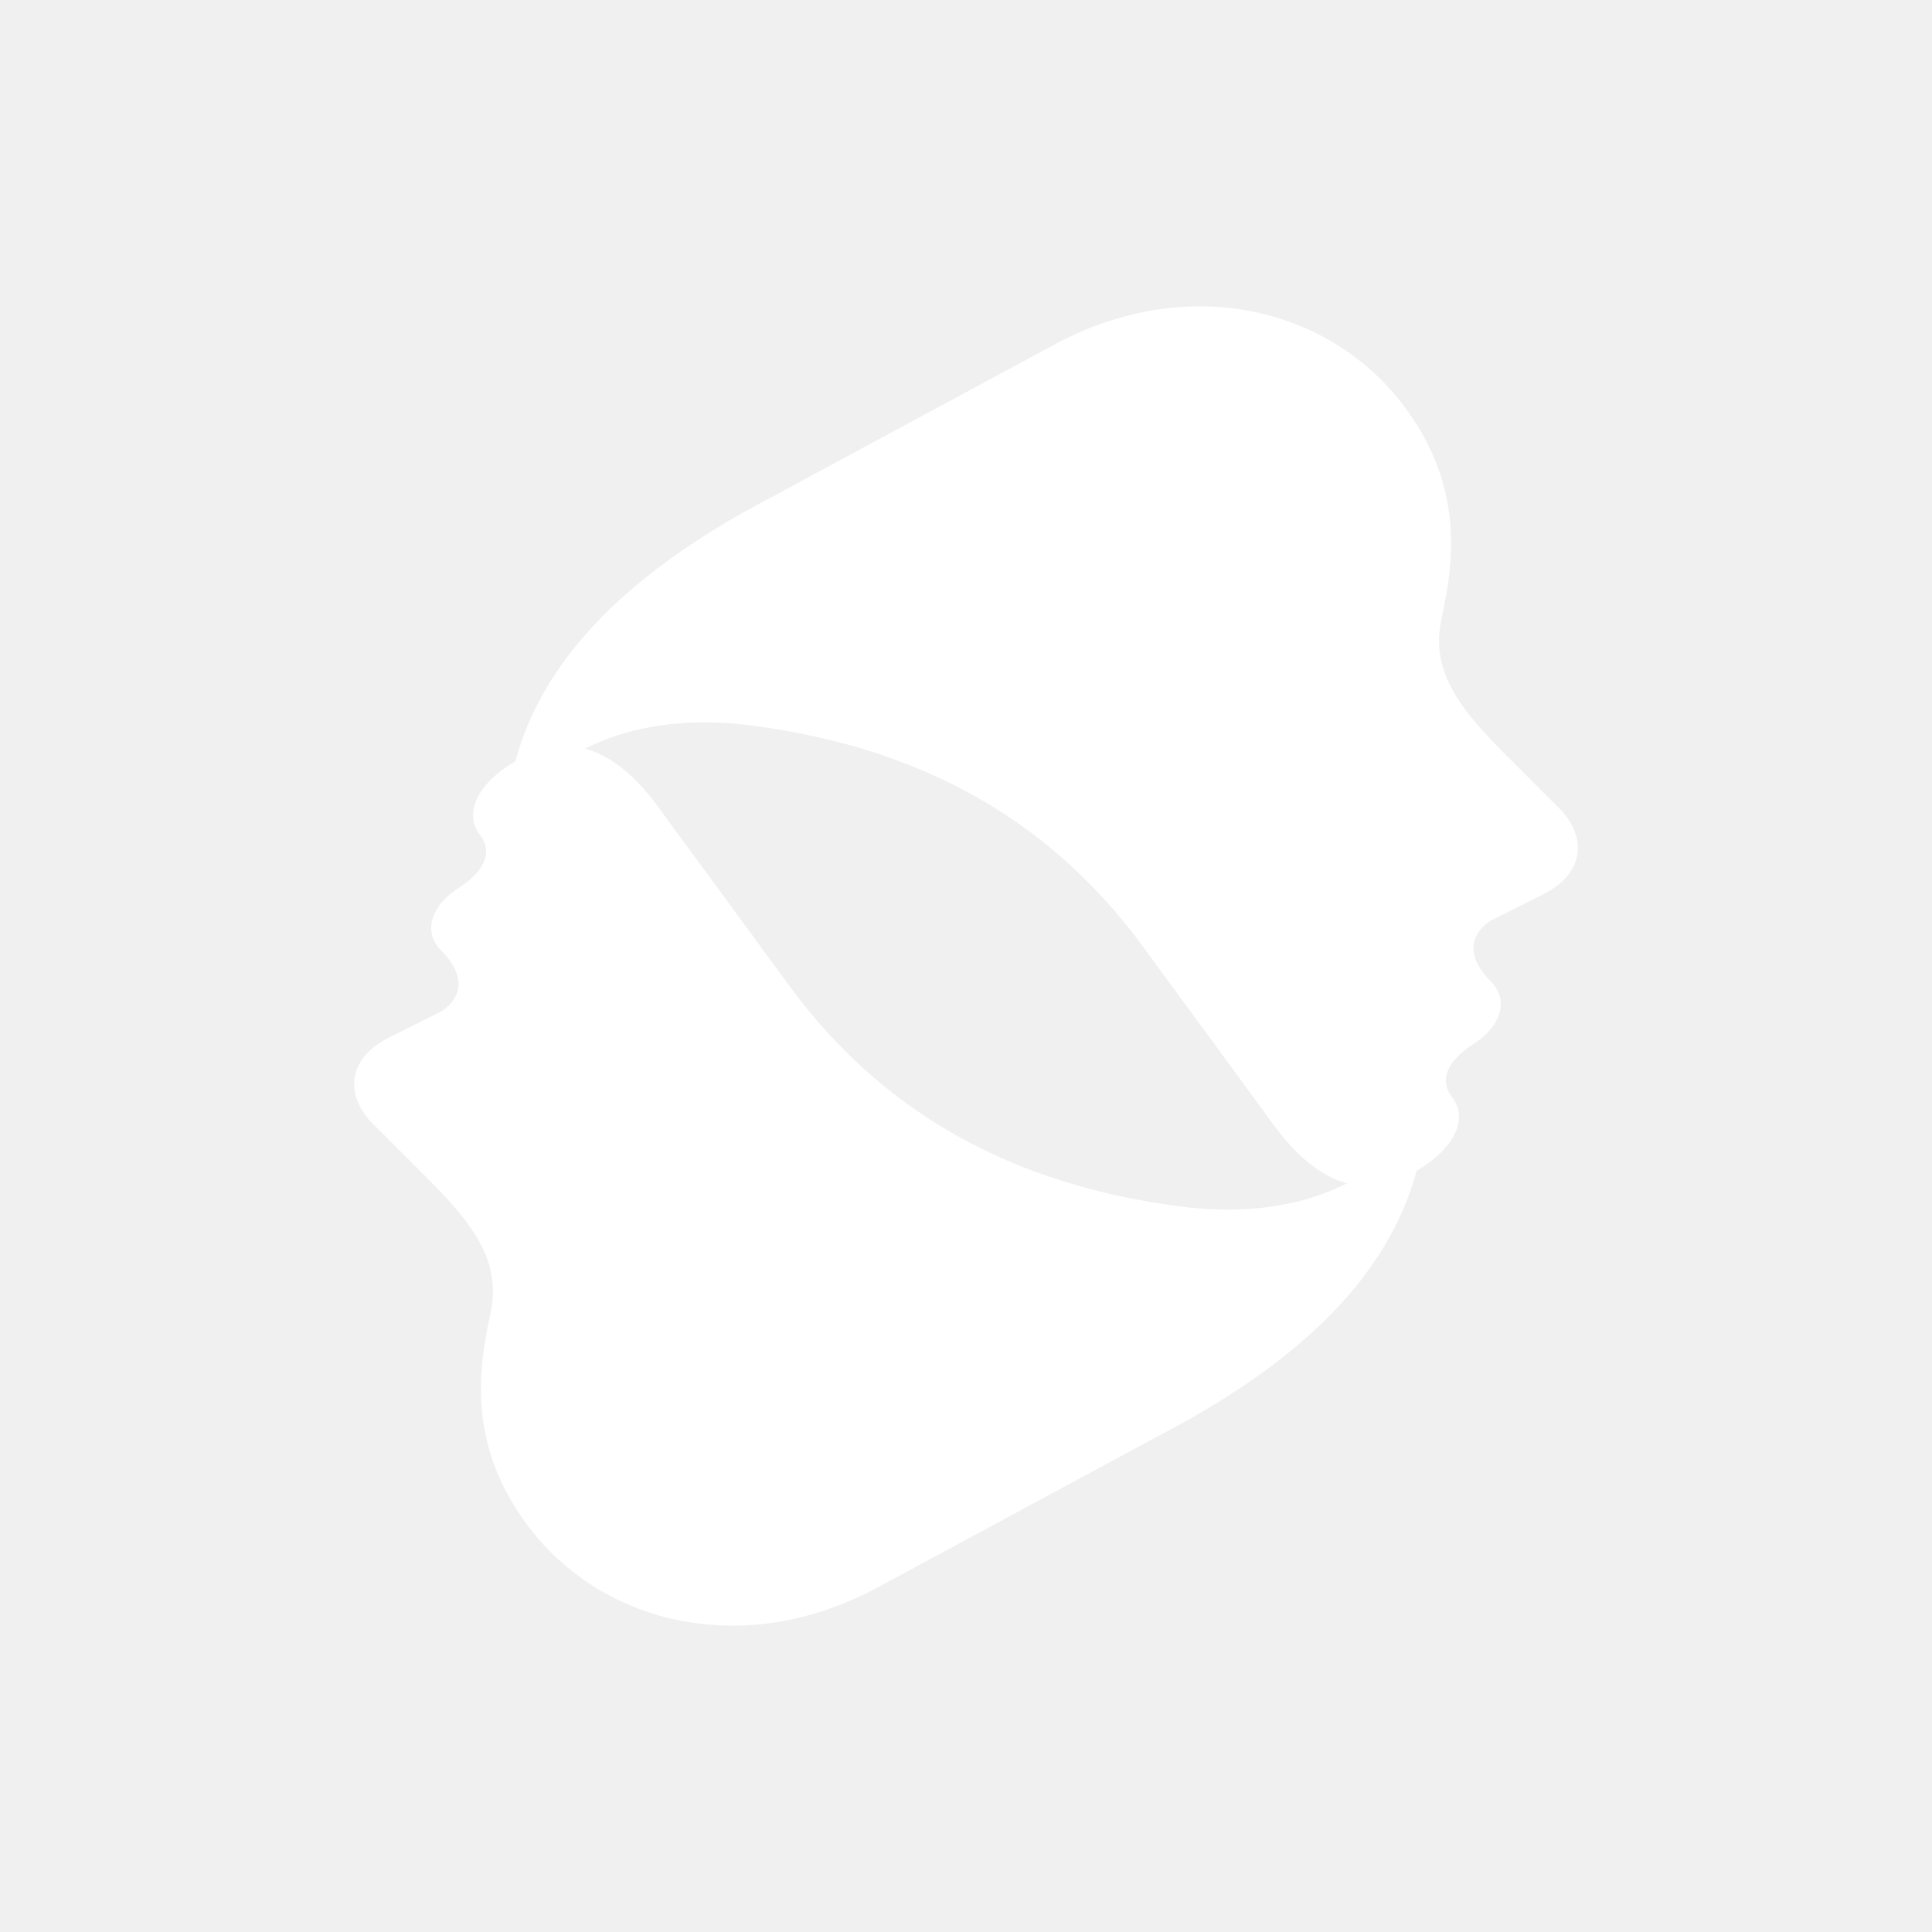
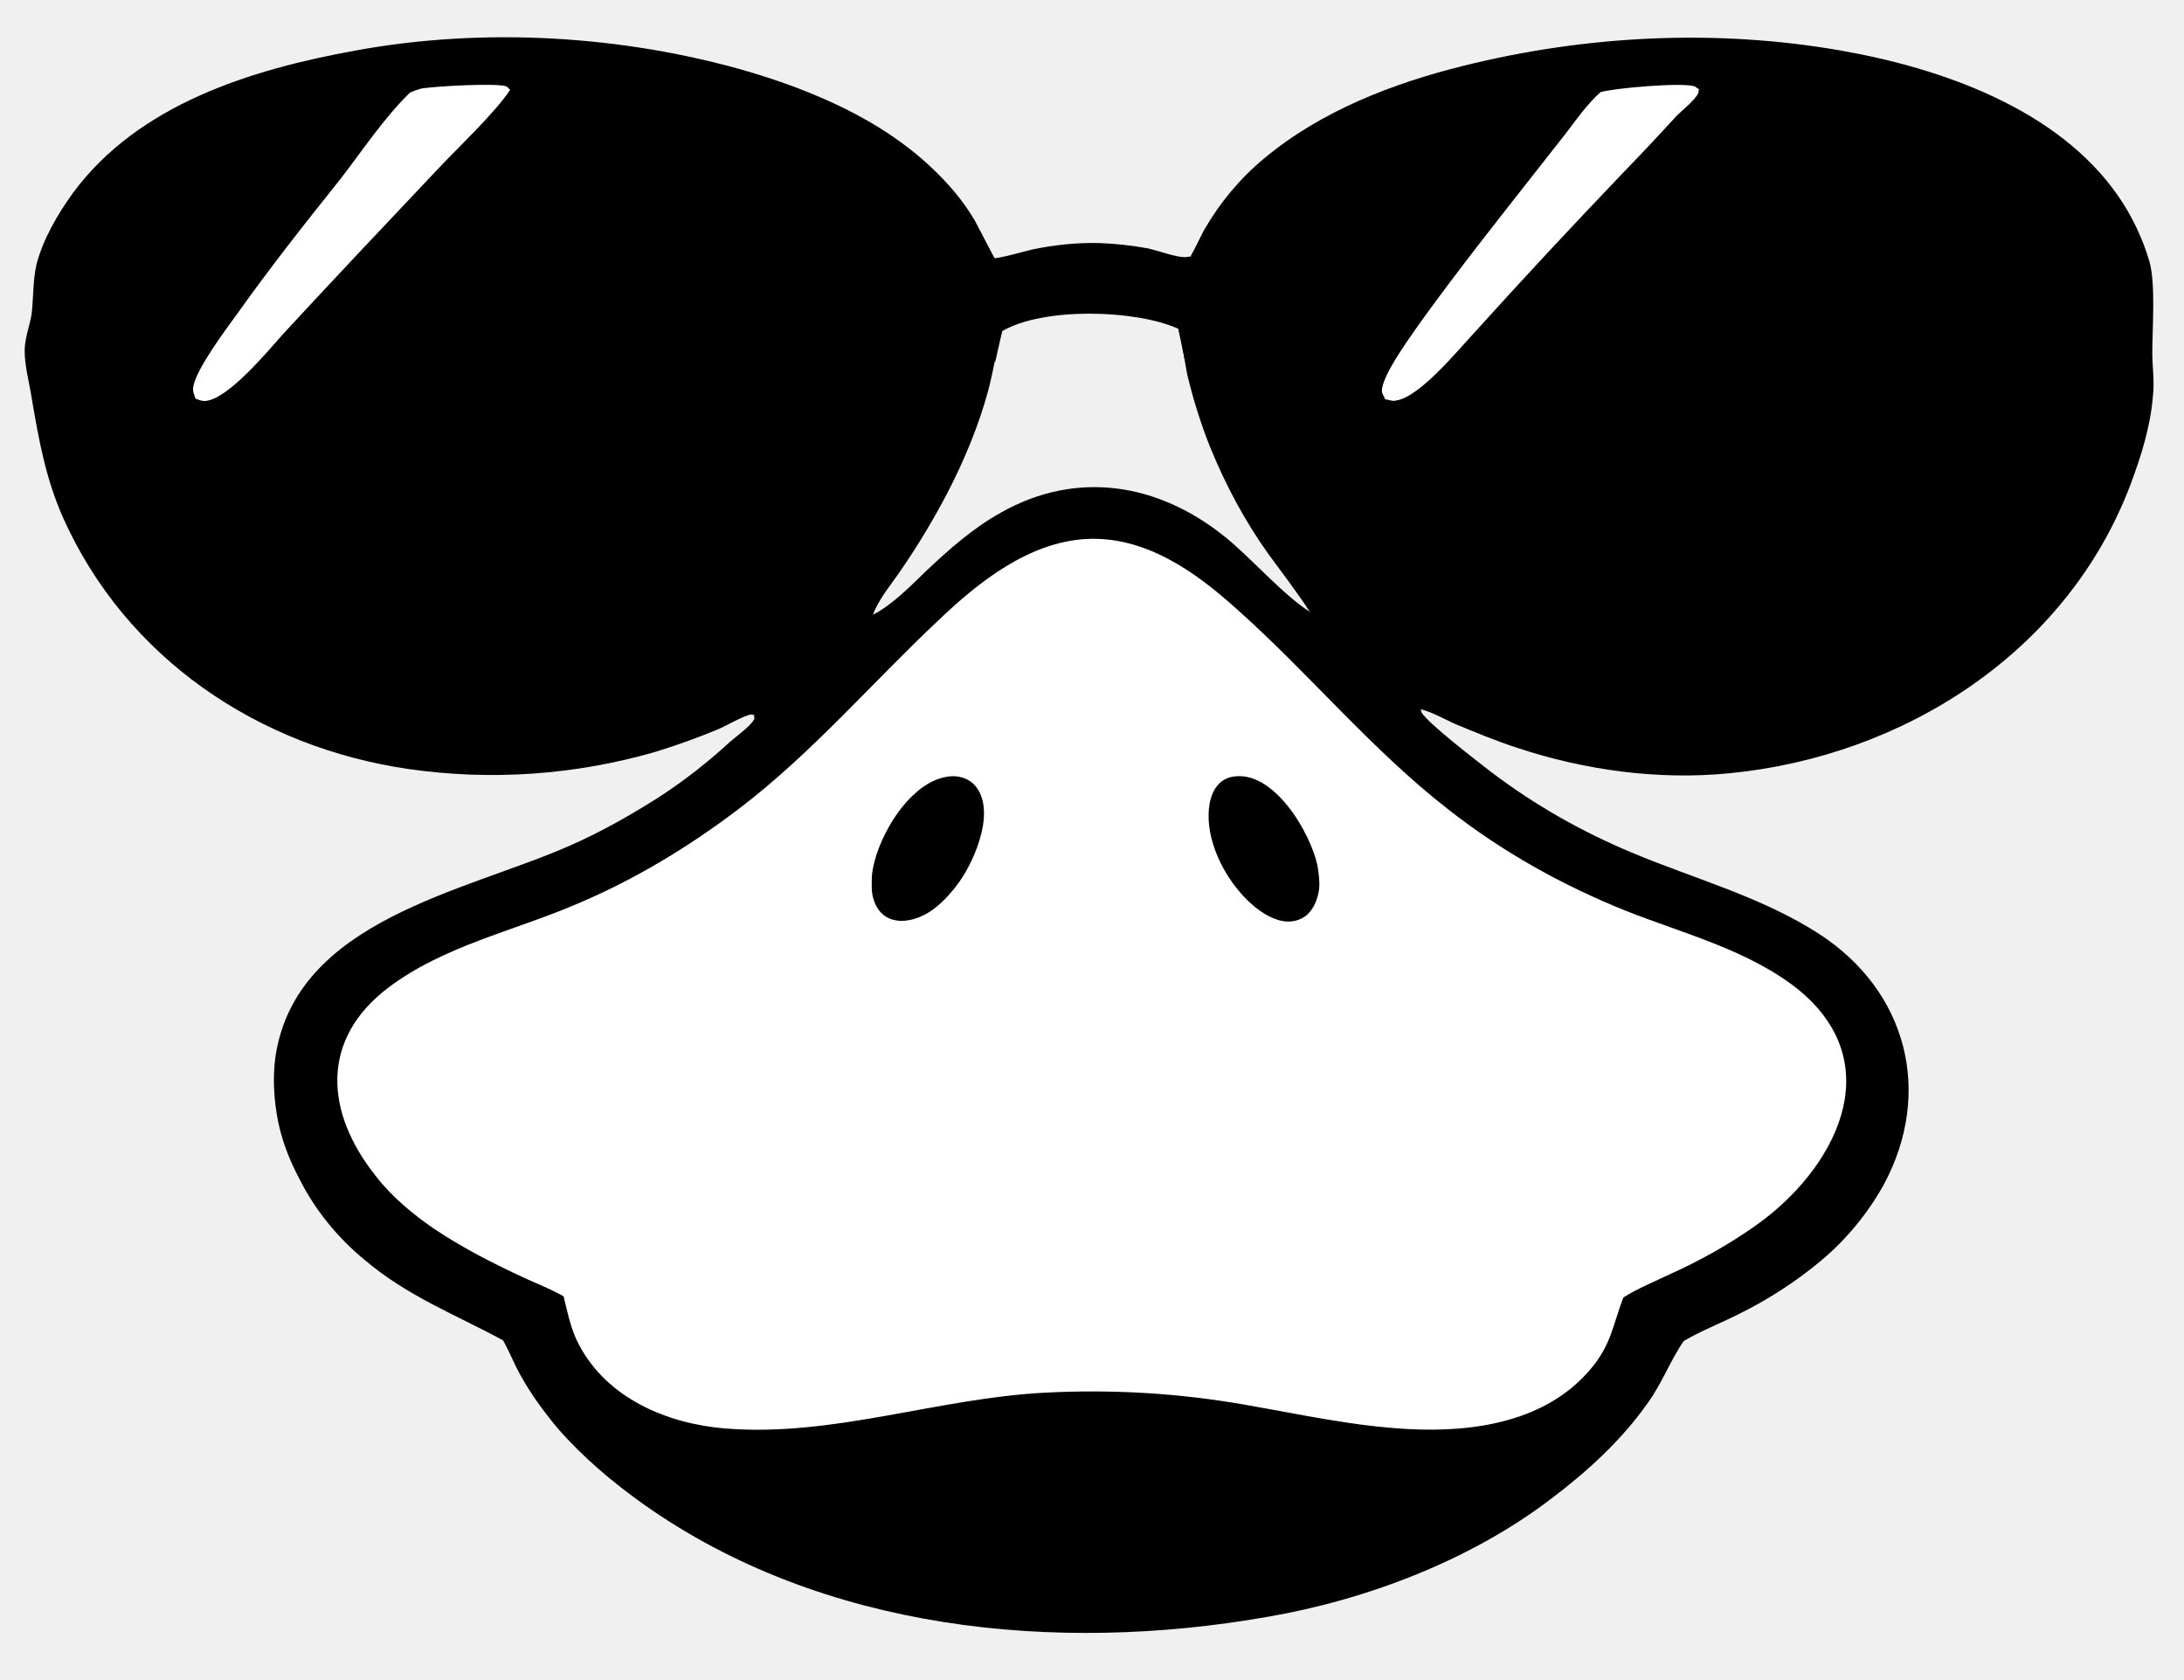
- <svg xmlns="http://www.w3.org/2000/svg" viewBox="0 0 512 512" fill="none">
-   <path fill="#FFFFFF" d="M134 218C136 180 164 153 204 132L280 91C314 73 350 81 370 105C389 128 385 150 382 164C379 178 387 188 399 200L414 215C421 223 419 232 409 237L395 244C389 248 389 254 395 260C400 265 398 272 390 277C384 281 381 286 385 291C390 298 383 307 372 312C357 319 345 309 336 296L303 251C276 214 239 197 197 192C169 189 146 198 134 218Z" />
-   <path fill="#FFFFFF" d="M378 294C376 332 348 359 308 380L232 421C198 439 162 431 142 407C123 384 127 362 130 348C133 334 125 324 113 312L98 297C91 289 93 280 103 275L117 268C123 264 123 258 117 252C112 247 114 240 122 235C128 231 131 226 127 221C122 214 129 205 140 200C155 193 167 203 176 216L209 261C236 298 273 315 315 320C343 323 366 314 378 294Z" />
+ <svg xmlns="http://www.w3.org/2000/svg" viewBox="70 134 372 286" role="img" aria-label="Morpho">
+   <path fill="#000" d="M155.7 362.3C156.5 363.8 157.2 365.3 157.9 366.8C159.8 370.6 162.4 374.2 165.1 377.4C169.4 382.3 174.4 386.5 179.6 390.2C210.1 411.8 249.9 415.7 285.8 409.4C302.8 406.5 320.6 399.7 334.3 389.2C340.4 384.6 346.3 379.2 350.7 372.9C353.1 369.6 354.5 365.7 356.8 362.4L346.5 355C344.7 359.7 344.5 362.9 341 367.1C333.4 376.2 321 378 309.8 377.4C300.5 376.9 291.5 374.9 282.3 373.3C271 371.3 259.5 370.6 248.1 371.2C229.8 372.1 211.9 378.8 193.5 377.3C183.7 376.5 173.4 372.2 168.6 363C167.2 360.4 166.7 357.6 166 354.8L155.7 362.3Z" />
+   <path fill="#000" d="M198.5 255.8C198.4 256 198.5 256.2 198.5 256.4C198 257.6 195.4 259.4 194.4 260.3C190.6 263.8 186.5 267 182.2 269.8C177.3 272.9 172.2 275.8 166.9 278.1C149.2 285.9 120.3 290.7 116.9 314.1C116.5 317.2 116.6 320.3 117.1 323.5C117.7 327.5 119.1 331.2 121 334.8C123.6 340 127.5 344.8 132 348.5C139.4 354.8 147.4 357.8 155.7 362.3C157.8 363.5 160.2 364.1 162.4 365C162.5 365.1 162.7 365.8 162.7 365.8C163.9 368.1 165.4 370.3 167.2 372.2C171.3 376.8 176.8 379.9 182.6 381.8C195.1 385.8 208.3 383.5 220.8 381.6C236.3 379.1 247.8 377 264.4 377.7C285.2 378.5 305.8 387.5 326.6 382.7C333.5 381.1 339.6 377.8 344.5 372.8C346.5 370.9 348.1 368.6 349.3 366.1C349.4 365.9 350 364.4 350.2 364.3C352.4 363.6 354.7 363.4 356.8 362.4C359.7 360.7 363 359.4 366 357.9C371.1 355.4 375.9 352.3 380.2 348.7C384.5 345.1 388.2 340.6 390.9 335.7C399.3 320 394.8 302.8 379.9 293.1C370 286.7 358.6 283.7 347.9 279.2C339.3 275.6 331.4 271.1 324 265.5C321.8 263.8 313.2 257.2 312.1 255.3C312 255.1 312.1 254.9 312 254.8C304.8 248.5 300.1 244.7 293.1 238.2C288.5 235.3 283.2 229.1 278.6 225.4C267.3 216.3 253.4 214 240.5 221.3C235.8 223.9 231.6 227.6 227.7 231.3C225 233.9 222 237 218.7 238.7C211.1 245.3 205.9 249 198.5 255.8Z" />
+   <path fill="#fff" d="M166 354.8C166.7 357.6 167.2 360.4 168.6 363C173.4 372.2 183.7 376.5 193.5 377.3C211.9 378.8 229.8 372.1 248.1 371.2C259.5 370.6 271 371.3 282.3 373.3C291.5 374.9 300.5 376.9 309.8 377.4C321 378 333.4 376.2 341 367.1C344.5 362.9 344.7 359.7 346.5 355C349 353.4 351.8 352.3 354.5 351C359.6 348.7 364.6 345.9 369.1 342.7C382.5 333.2 391.9 315.5 376.5 302.7C368.1 295.9 357 293.1 347.1 289.2C336.1 284.8 325.9 279.1 316.6 271.8C303.4 261.5 292.9 248.6 280.5 237.6C273.5 231.3 265 225.3 255.1 225.8C245.3 226.3 236.7 233.1 229.9 239.6C218.5 250.3 208.3 262.3 195.8 271.8C187.1 278.4 177.8 284 167.7 288.2C157.3 292.6 145.5 295.2 136.3 302.1C124.4 311 125.4 323.5 134 334.3C136.7 337.8 140.2 340.7 143.8 343.2C148.7 346.5 154 349.2 159.4 351.7C161.6 352.7 163.9 353.6 166 354.8Z" />
+   <path fill="#000" d="M231.3 266.3C224.7 267.3 219 277.2 218.5 283.3C218.5 284.3 218.4 285.4 218.6 286.4C219.7 291.9 225 291.7 228.8 289C230.6 287.7 232.1 286 233.4 284.2C236.1 280.4 239.9 271.6 235.8 267.5C234.6 266.4 232.9 266 231.3 266.3Z" />
+   <path fill="#000" d="M279.9 266.3C277.2 266.8 276.1 269.4 275.9 271.9C275.5 276.7 277.9 282 280.9 285.6C283.3 288.6 288.4 292.9 292.4 290C293.8 288.9 294.5 287 294.7 285.3C294.8 284 294.6 282.7 294.4 281.4C293.2 275.8 286.9 265 279.9 266.3Z" />
+   <path fill="#000" d="M275.2 173L272.8 177.7C272.4 177.7 272.1 177.8 271.8 177.8C270.2 177.8 267.3 176.7 265.5 176.3C262.8 175.8 260 175.5 257.3 175.4C253.5 175.3 249.6 175.7 245.8 176.5C243.7 177 241.5 177.7 239.4 178L236.9 173.2L239.5 195.7L240.7 190.4C247.7 186.3 263.4 186.7 270.7 190L271.8 195.3Z" />
+   <path fill="#000" d="M239.4 178C238 176 237.2 173.6 236 171.5C234 168.1 231.4 165.1 228.5 162.4C220 154.4 208.6 149.5 197.5 146.2C176.2 140 152.4 138.6 130.6 142.6C112.9 145.8 93.6 151.7 82.4 166.9C79.8 170.5 77.3 174.8 76.2 179.1C75.6 181.8 75.7 184.7 75.4 187.4C75.1 189.4 74.2 191.6 74.2 193.7C74.2 196.4 75 199.2 75.4 201.8C76.6 208.9 77.8 215.6 80.8 222.3C91.5 246.1 114 261.3 139.7 265C153.7 267 167.9 266 181.5 262.1C185.1 261 188.7 259.7 192.1 258.3C193.6 257.7 196.6 255.9 197.9 255.7C198.1 255.7 198.3 255.8 198.5 255.8C207.7 251.8 213 247 218.7 238.7C219.7 235.9 222.1 233.2 223.8 230.6C226.6 226.5 229.1 222.3 231.4 217.9C234.2 212.5 236.7 206.5 238.3 200.6C239.2 197.2 239.7 193.7 240.7 190.4L239.4 178Z" />
+   <path fill="#000" d="M312 254.8C313.9 255.3 315.7 256.3 317.6 257.2C321.2 258.7 324.8 260.2 328.5 261.4C340 265.2 352.5 266.9 364.6 265.7C394.3 262.8 422.1 245.1 432.9 216.5C434.7 211.7 436.3 206.6 436.7 201.5C437 199 436.6 196.5 436.6 194C436.6 189.9 437.2 182.3 436.1 178.5C435 174.7 433.1 170.7 430.8 167.4C420.5 152.5 400.6 145.6 383.5 142.6C362.3 138.9 340.2 140 319.3 145.2C307.2 148.2 295 152.9 285.3 161C281.3 164.3 277.8 168.5 275.2 173C274.4 174.6 273.7 176.2 272.8 177.7L270.7 190C271.4 192.4 271.7 195.1 272.2 197.7C273.2 201.9 274.5 206.1 276.1 210.1C278.7 216.5 282 222.7 286 228.3C288.4 231.6 290.9 234.8 293.1 238.2C298.7 246 303.3 250.8 312 254.8Z" />
+   <path fill="#fff" d="M139.8 149.8C135.3 154.2 131.7 159.7 127.9 164.6C121.9 172.1 115.9 179.7 110.3 187.6C108.4 190.2 103.3 197 102.9 200C102.8 200.8 103.1 201.2 103.3 201.9C103.9 202.1 104.2 202.3 104.9 202.3C108.8 202.1 115.7 193.7 118.3 190.8C126.8 181.6 135.4 172.5 144.1 163.3C147.8 159.3 154 153.6 156.9 149.3C156.7 149.2 156.5 148.8 156.2 148.7C154.6 148.1 143.7 148.7 141.7 149.1C141 149.3 140.4 149.5 139.8 149.8Z" />
+   <path fill="#fff" d="M342.6 149.7C340.4 151.7 338.6 154.2 336.8 156.6C334.6 159.4 332.4 162.2 330.2 165C324.3 172.5 318.4 180 312.8 187.7C311.2 190 305 198.2 305.4 200.8C305.5 201.3 305.8 201.5 305.9 202C306.7 202.1 307.1 202.4 307.9 202.2C311.9 201.5 318.2 193.8 321 190.8C329.2 181.7 337.6 172.7 346.1 163.8C349.3 160.5 352.5 157.1 355.6 153.7C356.6 152.7 358.7 151.1 359.3 149.8C359.3 149.6 359.3 149.4 359.4 149.2C359.1 149.1 358.9 148.8 358.6 148.7C356.5 148 344.9 149 342.6 149.7Z" />
</svg>
